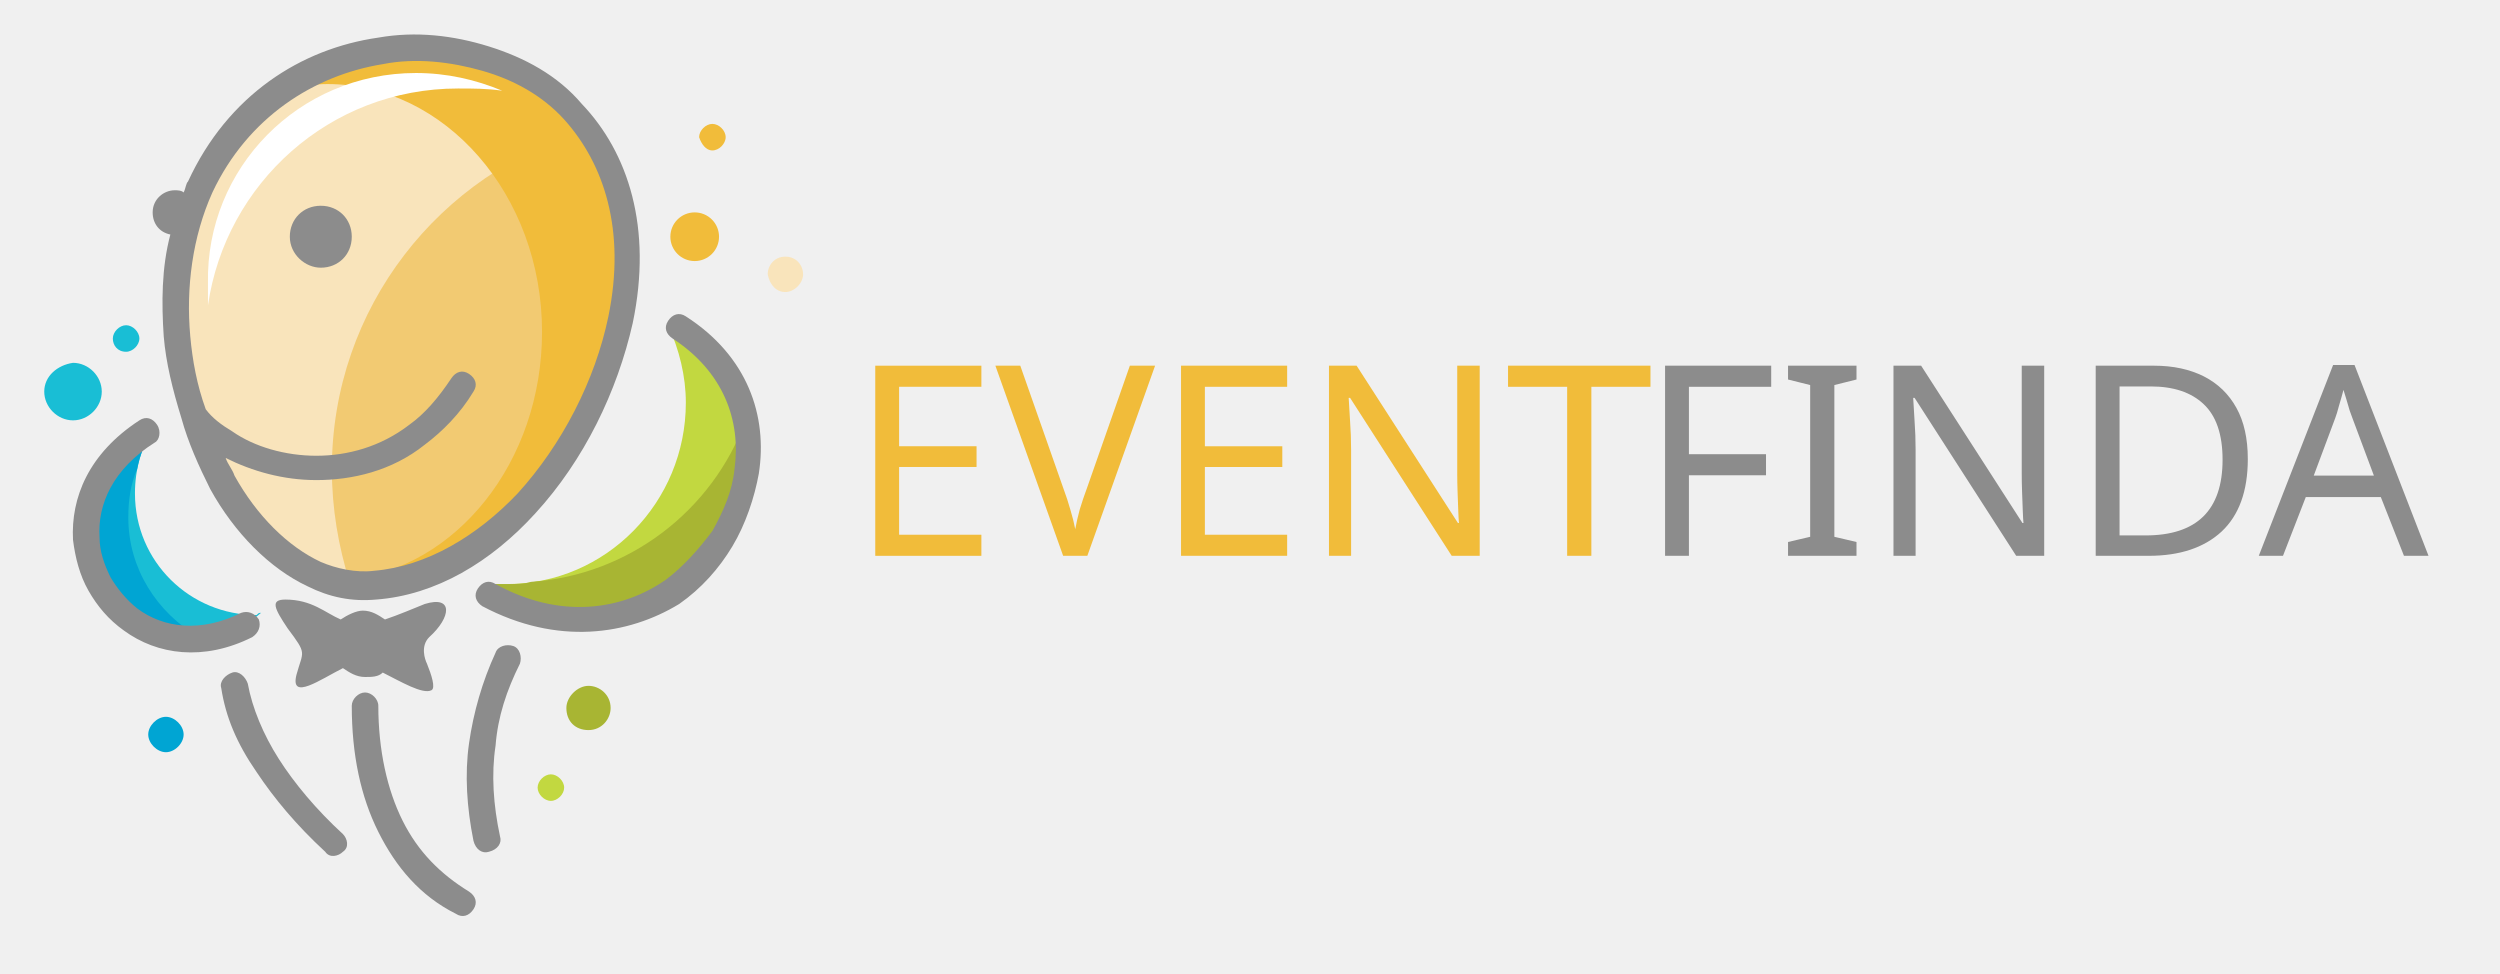
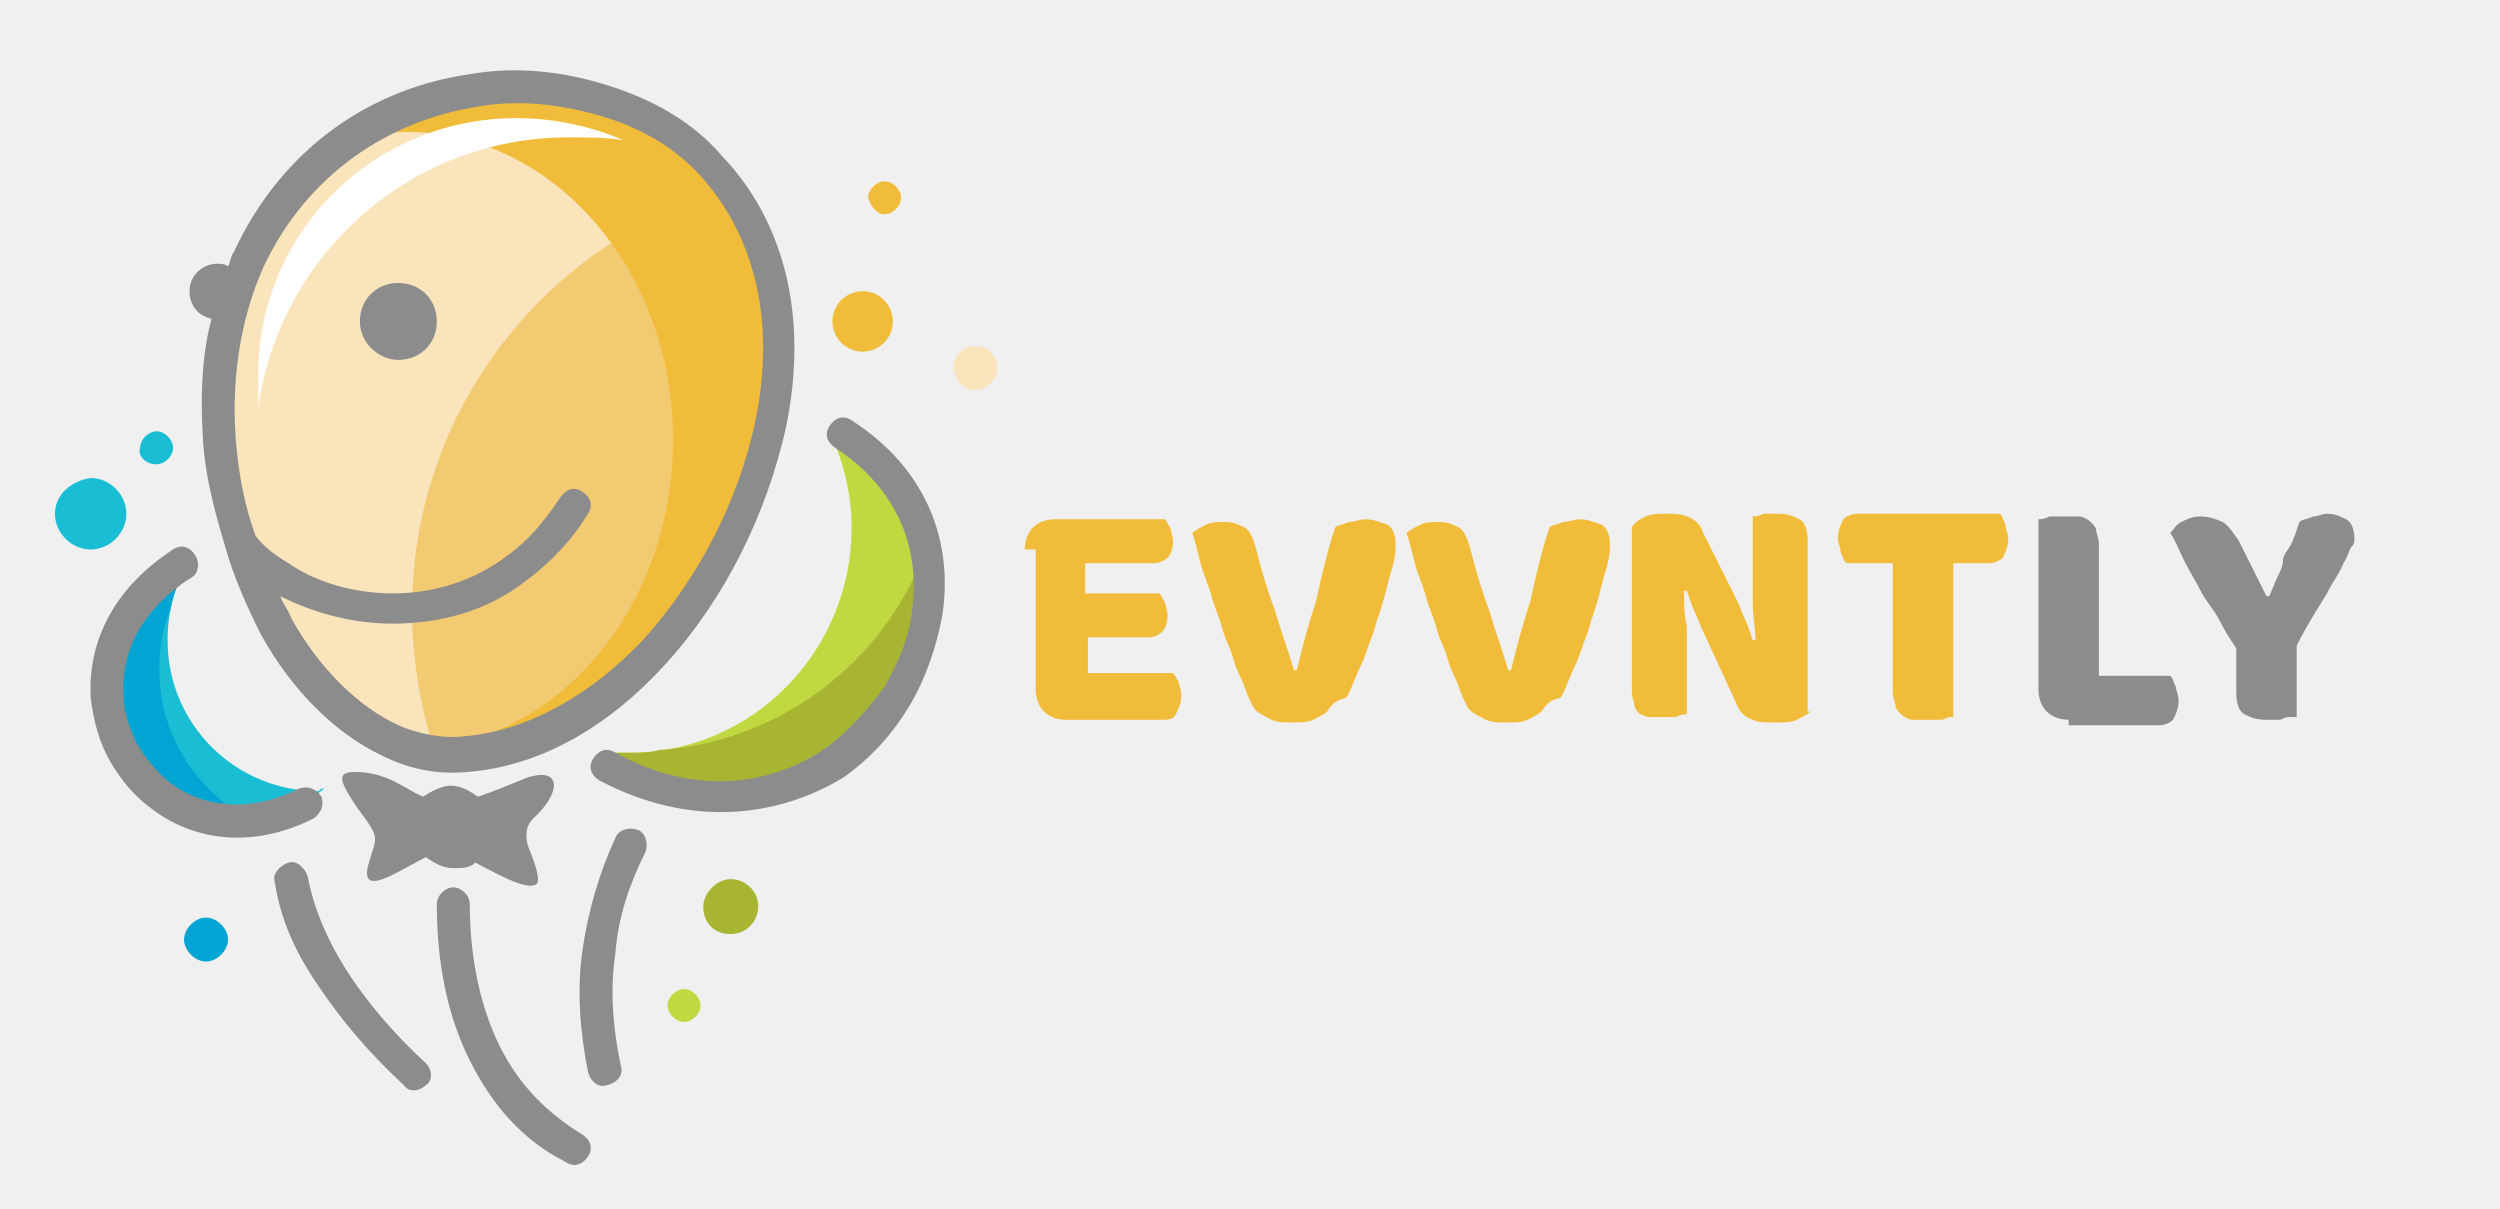
- <svg xmlns="http://www.w3.org/2000/svg" version="1.1" id="Layer_1" x="0" y="0" viewBox="0 0 113 44" xml:space="preserve">
-   <style>.st0,.st1,.st2,.st3,.st4,.st6,.st7{fill-rule:evenodd;clip-rule:evenodd;fill:#19bed5}.st1,.st2,.st3,.st4,.st6,.st7{fill:#00a5d3}.st2,.st3,.st4,.st6,.st7{fill:#c2d840}.st3,.st4,.st6,.st7{fill:#a8b533}.st4,.st6,.st7{fill:#f9e4bb}.st6,.st7{fill:#f1bc3a}.st7{fill:#8c8c8c}.st9{fill:#f1bc3a}.st10{font-family:'Baloo'}.st11{font-size:12.03px}</style>
-   <path class="st0" d="M11.8 27.7c-.8.7-1.9 1.1-3 1.1-2.7 0-4.9-2.2-4.9-4.9 0-2.1 1.2-3.8 3-4.5-.5.8-.8 1.8-.8 2.9 0 3.1 2.5 5.5 5.5 5.5.1-.1.1-.1.2-.1z" />
-   <path class="st1" d="M9 28.8h-.2c-2.7 0-4.9-2.2-4.9-4.9 0-2.1 1.2-3.8 3-4.5-.3.5-.6 1.2-.7 1.8-.3.7-.4 1.4-.4 2.2 0 2.3 1.3 4.3 3.2 5.4z" />
-   <path class="st2" d="M22.1 26.4h.8c4.5 0 8.1-3.7 8.1-8.2 0-1.2-.3-2.4-.8-3.5 4.8 1.9 4.2 7.7 1 11.1-2.1 2.3-6.9 3.1-9.1.6z" />
-   <path class="st3" d="M22.1 26.4h.8c.4 0 .8 0 1.1-.1 4.4-.3 8.2-3.2 9.7-7.3.3 2.3-.7 4.9-2.4 6.8-2.2 2.3-7 3.1-9.2.6z" />
-   <path class="st4" d="M16.9 26.3c2.5-.2 4.8-1.6 6.7-3.7 2.1-2.3 3.6-5.3 4.3-8.3.9-4.1-.2-7.2-2.1-9.2-1.1-1.1-2.4-1.9-3.9-2.3-1.5-.5-3.1-.6-4.6-.3-3.2.5-6.3 2.4-8 6-1 2.1-1.3 4.4-1 6.7.3 3.8 2.5 9 6.1 10.6.7.4 1.6.5 2.5.5z" />
-   <path d="M16.9 26.3c2.5-.2 4.8-1.6 6.7-3.7 2.1-2.3 3.6-5.3 4.3-8.3.7-3.6.1-6.4-1.4-8.4-6.6 1.9-11.5 8-11.5 15.3 0 1.8.3 3.5.8 5.1h1.1z" fill-rule="evenodd" clip-rule="evenodd" fill="#f2ca72" />
-   <path class="st6" d="M16.9 26.3c2.5-.2 4.8-1.6 6.7-3.7 2.1-2.3 3.6-5.3 4.3-8.3.9-4.1-.2-7.2-2.1-9.2-1.1-1.1-2.4-1.9-3.9-2.3-1.5-.5-3.1-.6-4.6-.3-1.5.1-3 .6-4.3 1.5.6-.1 1.2-.2 1.8-.2 5.3 0 9.7 5 9.7 11.2 0 5.9-3.9 10.7-8.8 11.2.4.1.8.1 1.2.1z" />
-   <path class="st7" d="M8.2 18.9s-.1 0 0 0c-.4-1.3-.7-2.5-.8-3.7-.1-1.5-.1-3.1.3-4.6-.5-.1-.8-.5-.8-1 0-.6.5-1 1-1 .1 0 .3 0 .4.1.1-.2.1-.4.2-.5 1.8-3.9 5.1-6 8.6-6.5 1.7-.3 3.4-.1 5 .4s3.1 1.3 4.2 2.6c2.1 2.2 3.2 5.6 2.3 9.9-.7 3.1-2.2 6.2-4.4 8.6-2 2.2-4.5 3.7-7.2 3.9-1.1.1-2.1-.1-3.1-.6-1.7-.8-3.3-2.4-4.4-4.4-.5-1-1-2.1-1.3-3.2zm8.7 6.9c2.4-.2 4.7-1.6 6.5-3.5 2-2.2 3.5-5.1 4.1-8 .8-3.9-.2-6.9-2-8.9-1-1.1-2.3-1.8-3.7-2.2-1.4-.4-3-.6-4.5-.3-3.1.5-6.1 2.4-7.7 5.8-.9 2-1.2 4.3-1 6.5.1 1.1.3 2.2.7 3.3.3.4.7.7 1.2 1 1 .7 2.4 1.1 3.8 1.1s2.9-.4 4.2-1.4c.7-.5 1.3-1.2 1.9-2.1.2-.3.5-.4.8-.2.3.2.4.5.2.8-.6 1-1.4 1.8-2.2 2.4-1.5 1.2-3.3 1.6-4.9 1.6-1.5 0-2.9-.4-4.1-1 .1.3.3.5.4.8 1 1.8 2.4 3.2 3.9 3.9.7.3 1.6.5 2.4.4z" />
-   <path class="st7" d="M14.5 12.1c.8 0 1.4-.6 1.4-1.4s-.6-1.4-1.4-1.4-1.4.6-1.4 1.4.7 1.4 1.4 1.4zM16.4 27.6c.4 0 .7.2 1 .4.6-.2 1.3-.5 1.8-.7 1.3-.4 1.2.6.2 1.5-.4.4-.2 1-.1 1.2.2.5.4 1.1.2 1.2-.4.2-1.4-.4-2.2-.8-.2.2-.5.2-.8.2-.4 0-.7-.2-1-.4-1 .5-2.4 1.5-2.1.3.3-1.1.5-.9-.4-2.1-.6-.9-.8-1.3-.1-1.3 1.2 0 1.8.6 2.5.9.3-.2.7-.4 1-.4zM15.9 31.9c0-.3.3-.6.6-.6s.6.3.6.6c0 2 .4 3.8 1.1 5.2.7 1.4 1.7 2.4 3 3.2.3.2.4.5.2.8-.2.3-.5.4-.8.2-1.6-.8-2.7-2.1-3.5-3.7-.8-1.6-1.2-3.5-1.2-5.7zM21.8 27.4c-.3-.2-.4-.5-.2-.8.2-.3.5-.4.8-.2 2.9 1.6 5.7 1.2 7.7-.2.8-.6 1.5-1.4 2.1-2.2.5-.9.9-1.8 1-2.8.3-2.2-.5-4.4-2.8-5.9-.3-.2-.4-.5-.2-.8.2-.3.5-.4.8-.2 2.8 1.8 3.7 4.5 3.3 7.1-.2 1.1-.6 2.3-1.2 3.3s-1.4 1.9-2.4 2.6c-2.3 1.4-5.5 1.9-8.9.1zM10.9 27.7c.3-.1.6 0 .8.3.1.3 0 .6-.3.8-2.2 1.1-4.3.8-5.8-.3-.7-.5-1.2-1.1-1.6-1.8-.4-.7-.6-1.5-.7-2.3-.1-1.9.7-3.9 3-5.4.3-.2.6-.1.8.2.2.3.1.7-.1.8-1.9 1.2-2.6 2.8-2.5 4.3 0 .6.2 1.2.5 1.8.3.5.7 1 1.2 1.4 1.2.9 2.9 1.1 4.7.2zM10 31.1c-.1-.3.2-.6.5-.7.3-.1.6.2.7.5.2 1.1.7 2.3 1.4 3.4s1.7 2.3 2.9 3.4c.2.2.3.6 0 .8-.2.2-.6.3-.8 0-1.3-1.2-2.3-2.4-3.1-3.6-.9-1.3-1.4-2.5-1.6-3.8zM22.6 37.8c.1.3-.1.6-.5.7-.3.1-.6-.1-.7-.5-.3-1.5-.4-3-.2-4.4.2-1.4.6-2.8 1.2-4.1.1-.3.5-.4.8-.3.3.1.4.5.3.8-.6 1.2-1 2.4-1.1 3.7-.2 1.3-.1 2.7.2 4.1z" />
-   <path d="M18.8 3.3c1.4 0 2.7.3 3.9.8-.7-.1-1.3-.1-2-.1-5.8 0-10.5 4.3-11.3 9.8v-1c-.1-5.2 4.1-9.5 9.4-9.5z" fill-rule="evenodd" clip-rule="evenodd" fill="#fff" />
-   <path class="st0" d="M3.3 19c.7 0 1.3-.6 1.3-1.3 0-.7-.6-1.3-1.3-1.3-.7.1-1.3.6-1.3 1.3 0 .7.6 1.3 1.3 1.3z" />
-   <path class="st4" d="M35.5 13.2c.4 0 .8-.4.8-.8s-.3-.8-.8-.8-.8.4-.8.8c.1.5.4.8.8.8z" />
-   <circle class="st6" cx="31.4" cy="10.7" r="1.1" />
-   <path class="st3" d="M26.6 33c.6 0 1-.5 1-1 0-.6-.5-1-1-1s-1 .5-1 1c0 .6.4 1 1 1z" />
-   <path class="st1" d="M7.5 34c.4 0 .8-.4.8-.8s-.4-.8-.8-.8-.8.4-.8.8.4.8.8.8z" />
-   <path class="st2" d="M24.9 36.2c.3 0 .6-.3.6-.6s-.3-.6-.6-.6-.6.3-.6.6.3.6.6.6z" />
-   <path class="st6" d="M32.2 6.8c.3 0 .6-.3.6-.6s-.3-.6-.6-.6-.6.3-.6.6c.1.3.3.6.6.6z" />
-   <path class="st0" d="M5.7 15.9c.3 0 .6-.3.6-.6s-.3-.6-.6-.6-.6.3-.6.6.2.6.6.6z" />
-   <text transform="translate(38.39 25.123)">
-     <tspan x="0" y="0" class="st9 st10 st11">E</tspan>
-     <tspan x="6.6" y="0" class="st9 st10 st11">VENT</tspan>
-     <tspan x="35.7" y="0" class="st10 st11" fill="#8c8c8c">FINDA</tspan>
-   </text>
+ <svg xmlns="http://www.w3.org/2000/svg" version="1.1" id="Layer_1" x="0px" y="0px" viewBox="0 0 91 44" style="enable-background:new 0 0 91 44;" xml:space="preserve">
+   <style type="text/css">
+ 	.st0{fill-rule:evenodd;clip-rule:evenodd;fill:#19BED5;}
+ 	.st1{fill-rule:evenodd;clip-rule:evenodd;fill:#00A5D3;}
+ 	.st2{fill-rule:evenodd;clip-rule:evenodd;fill:#C2D840;}
+ 	.st3{fill-rule:evenodd;clip-rule:evenodd;fill:#A8B533;}
+ 	.st4{fill-rule:evenodd;clip-rule:evenodd;fill:#F9E4BB;}
+ 	.st5{fill-rule:evenodd;clip-rule:evenodd;fill:#F2CA72;}
+ 	.st6{fill-rule:evenodd;clip-rule:evenodd;fill:#F1BC3A;}
+ 	.st7{fill-rule:evenodd;clip-rule:evenodd;fill:#8C8C8C;}
+ 	.st8{fill-rule:evenodd;clip-rule:evenodd;fill:#FFFFFF;}
+ 	.st9{fill:#F1BC3A;}
+ 	.st10{fill:#8C8C8C;}
+ </style>
+   <g>
+     <g>
+       <path class="st0" d="M11.8,28.7c-0.8,0.7-1.9,1.1-3,1.1c-2.7,0-4.9-2.2-4.9-4.9c0-2.1,1.2-3.8,3-4.5c-0.5,0.8-0.8,1.8-0.8,2.9    c0,3.1,2.5,5.5,5.5,5.5C11.7,28.7,11.7,28.7,11.8,28.7z" />
+       <path class="st1" d="M9,29.8c-0.1,0-0.2,0-0.2,0c-2.7,0-4.9-2.2-4.9-4.9c0-2.1,1.2-3.8,3-4.5c-0.3,0.5-0.6,1.2-0.7,1.8    c-0.3,0.7-0.4,1.4-0.4,2.2C5.8,26.7,7.1,28.7,9,29.8z" />
+       <path class="st2" d="M22.1,27.4c0.3,0,0.5,0,0.8,0c4.5,0,8.1-3.7,8.1-8.2c0-1.2-0.3-2.4-0.8-3.5c4.8,1.9,4.2,7.7,1,11.1    C29.1,29.1,24.3,29.9,22.1,27.4z" />
+       <path class="st3" d="M22.1,27.4c0.3,0,0.5,0,0.8,0c0.4,0,0.8,0,1.1-0.1c4.4-0.3,8.2-3.2,9.7-7.3c0.3,2.3-0.7,4.9-2.4,6.8    C29.1,29.1,24.3,29.9,22.1,27.4z" />
+       <path class="st4" d="M16.9,27.3c2.5-0.2,4.8-1.6,6.7-3.7c2.1-2.3,3.6-5.3,4.3-8.3c0.9-4.1-0.2-7.2-2.1-9.2    c-1.1-1.1-2.4-1.9-3.9-2.3c-1.5-0.5-3.1-0.6-4.6-0.3c-3.2,0.5-6.3,2.4-8,6c-1,2.1-1.3,4.4-1,6.7c0.3,3.8,2.5,9,6.1,10.6    C15.1,27.2,16,27.3,16.9,27.3z" />
+       <path class="st5" d="M16.9,27.3c2.5-0.2,4.8-1.6,6.7-3.7c2.1-2.3,3.6-5.3,4.3-8.3c0.7-3.6,0.1-6.4-1.4-8.4    c-6.6,1.9-11.5,8-11.5,15.3c0,1.8,0.3,3.5,0.8,5.1C16.1,27.3,16.5,27.3,16.9,27.3z" />
+       <path class="st6" d="M16.9,27.3c2.5-0.2,4.8-1.6,6.7-3.7c2.1-2.3,3.6-5.3,4.3-8.3c0.9-4.1-0.2-7.2-2.1-9.2    c-1.1-1.1-2.4-1.9-3.9-2.3c-1.5-0.5-3.1-0.6-4.6-0.3C15.8,3.6,14.3,4.1,13,5c0.6-0.1,1.2-0.2,1.8-0.2c5.3,0,9.7,5,9.7,11.2    c0,5.9-3.9,10.7-8.8,11.2C16.1,27.3,16.5,27.3,16.9,27.3z" />
+       <path class="st7" d="M8.2,19.9C8.2,19.9,8.1,19.9,8.2,19.9c-0.4-1.3-0.7-2.5-0.8-3.7c-0.1-1.5-0.1-3.1,0.3-4.6    c-0.5-0.1-0.8-0.5-0.8-1c0-0.6,0.5-1,1-1c0.1,0,0.3,0,0.4,0.1c0.1-0.2,0.1-0.4,0.2-0.5c1.8-3.9,5.1-6,8.6-6.5    c1.7-0.3,3.4-0.1,5,0.4c1.6,0.5,3.1,1.3,4.2,2.6c2.1,2.2,3.2,5.6,2.3,9.9c-0.7,3.1-2.2,6.2-4.4,8.6c-2,2.2-4.5,3.7-7.2,3.9    c-1.1,0.1-2.1-0.1-3.1-0.6c-1.7-0.8-3.3-2.4-4.4-4.4C9,22.1,8.5,21,8.2,19.9L8.2,19.9z M16.9,26.8c2.4-0.2,4.7-1.6,6.5-3.5    c2-2.2,3.5-5.1,4.1-8c0.8-3.9-0.2-6.9-2-8.9c-1-1.1-2.3-1.8-3.7-2.2c-1.4-0.4-3-0.6-4.5-0.3c-3.1,0.5-6.1,2.4-7.7,5.8    c-0.9,2-1.2,4.3-1,6.5c0.1,1.1,0.3,2.2,0.7,3.3c0.3,0.4,0.7,0.7,1.2,1c1,0.7,2.4,1.1,3.8,1.1c1.4,0,2.9-0.4,4.2-1.4    c0.7-0.5,1.3-1.2,1.9-2.1c0.2-0.3,0.5-0.4,0.8-0.2c0.3,0.2,0.4,0.5,0.2,0.8c-0.6,1-1.4,1.8-2.2,2.4c-1.5,1.2-3.3,1.6-4.9,1.6    c-1.5,0-2.9-0.4-4.1-1c0.1,0.3,0.3,0.5,0.4,0.8c1,1.8,2.4,3.2,3.9,3.9C15.2,26.7,16.1,26.9,16.9,26.8z" />
+       <path class="st7" d="M14.5,13.1c0.8,0,1.4-0.6,1.4-1.4s-0.6-1.4-1.4-1.4s-1.4,0.6-1.4,1.4S13.8,13.1,14.5,13.1z" />
+       <path class="st7" d="M16.4,28.6c0.4,0,0.7,0.2,1,0.4c0.6-0.2,1.3-0.5,1.8-0.7c1.3-0.4,1.2,0.6,0.2,1.5c-0.4,0.4-0.2,1-0.1,1.2    c0.2,0.5,0.4,1.1,0.2,1.2c-0.4,0.2-1.4-0.4-2.2-0.8c-0.2,0.2-0.5,0.2-0.8,0.2c-0.4,0-0.7-0.2-1-0.4c-1,0.5-2.4,1.5-2.1,0.3    c0.3-1.1,0.5-0.9-0.4-2.1c-0.6-0.9-0.8-1.3-0.1-1.3c1.2,0,1.8,0.6,2.5,0.9C15.7,28.8,16.1,28.6,16.4,28.6z" />
+       <path class="st7" d="M15.9,32.9c0-0.3,0.3-0.6,0.6-0.6c0.3,0,0.6,0.3,0.6,0.6c0,2,0.4,3.8,1.1,5.2c0.7,1.4,1.7,2.4,3,3.2    c0.3,0.2,0.4,0.5,0.2,0.8c-0.2,0.3-0.5,0.4-0.8,0.2c-1.6-0.8-2.7-2.1-3.5-3.7C16.3,37,15.9,35.1,15.9,32.9z" />
+       <path class="st7" d="M21.8,28.4c-0.3-0.2-0.4-0.5-0.2-0.8c0.2-0.3,0.5-0.4,0.8-0.2c2.9,1.6,5.7,1.2,7.7-0.2    c0.8-0.6,1.5-1.4,2.1-2.2c0.5-0.9,0.9-1.8,1-2.8c0.3-2.2-0.5-4.4-2.8-5.9c-0.3-0.2-0.4-0.5-0.2-0.8c0.2-0.3,0.5-0.4,0.8-0.2    c2.8,1.8,3.7,4.5,3.3,7.1c-0.2,1.1-0.6,2.3-1.2,3.3c-0.6,1-1.4,1.9-2.4,2.6C28.4,29.7,25.2,30.2,21.8,28.4z" />
+       <path class="st7" d="M10.9,28.7c0.3-0.1,0.6,0,0.8,0.3c0.1,0.3,0,0.6-0.3,0.8c-2.2,1.1-4.3,0.8-5.8-0.3C4.9,29,4.4,28.4,4,27.7    c-0.4-0.7-0.6-1.5-0.7-2.3c-0.1-1.9,0.7-3.9,3-5.4c0.3-0.2,0.6-0.1,0.8,0.2C7.3,20.5,7.2,20.9,7,21c-1.9,1.2-2.6,2.8-2.5,4.3    c0,0.6,0.2,1.2,0.5,1.8c0.3,0.5,0.7,1,1.2,1.4C7.4,29.4,9.1,29.6,10.9,28.7z" />
+       <path class="st7" d="M10,32.1c-0.1-0.3,0.2-0.6,0.5-0.7c0.3-0.1,0.6,0.2,0.7,0.5c0.2,1.1,0.7,2.3,1.4,3.4c0.7,1.1,1.7,2.3,2.9,3.4    c0.2,0.2,0.3,0.6,0,0.8c-0.2,0.2-0.6,0.3-0.8,0c-1.3-1.2-2.3-2.4-3.1-3.6C10.7,34.6,10.2,33.4,10,32.1z" />
+       <path class="st7" d="M22.6,38.8c0.1,0.3-0.1,0.6-0.5,0.7c-0.3,0.1-0.6-0.1-0.7-0.5c-0.3-1.5-0.4-3-0.2-4.4    c0.2-1.4,0.6-2.8,1.2-4.1c0.1-0.3,0.5-0.4,0.8-0.3c0.3,0.1,0.4,0.5,0.3,0.8c-0.6,1.2-1,2.4-1.1,3.7C22.2,36,22.3,37.4,22.6,38.8z" />
+       <path class="st8" d="M18.8,4.3c1.4,0,2.7,0.3,3.9,0.8C22,5,21.4,5,20.7,5c-5.8,0-10.5,4.3-11.3,9.8c0-0.3,0-0.6,0-1    C9.3,8.6,13.5,4.3,18.8,4.3z" />
+       <path class="st0" d="M3.3,20c0.7,0,1.3-0.6,1.3-1.3c0-0.7-0.6-1.3-1.3-1.3C2.6,17.5,2,18,2,18.7C2,19.4,2.6,20,3.3,20z" />
+       <path class="st4" d="M35.5,14.2c0.4,0,0.8-0.4,0.8-0.8c0-0.4-0.3-0.8-0.8-0.8s-0.8,0.4-0.8,0.8C34.8,13.9,35.1,14.2,35.5,14.2z" />
+       <circle class="st6" cx="31.4" cy="11.7" r="1.1" />
+       <path class="st3" d="M26.6,34c0.6,0,1-0.5,1-1c0-0.6-0.5-1-1-1s-1,0.5-1,1C25.6,33.6,26,34,26.6,34z" />
+       <path class="st1" d="M7.5,35c0.4,0,0.8-0.4,0.8-0.8c0-0.4-0.4-0.8-0.8-0.8c-0.4,0-0.8,0.4-0.8,0.8C6.7,34.6,7.1,35,7.5,35z" />
+       <path class="st2" d="M24.9,37.2c0.3,0,0.6-0.3,0.6-0.6c0-0.3-0.3-0.6-0.6-0.6c-0.3,0-0.6,0.3-0.6,0.6    C24.3,36.9,24.6,37.2,24.9,37.2z" />
+       <path class="st6" d="M32.2,7.8c0.3,0,0.6-0.3,0.6-0.6c0-0.3-0.3-0.6-0.6-0.6c-0.3,0-0.6,0.3-0.6,0.6C31.7,7.5,31.9,7.8,32.2,7.8z" />
+       <path class="st0" d="M5.7,16.9c0.3,0,0.6-0.3,0.6-0.6c0-0.3-0.3-0.6-0.6-0.6c-0.3,0-0.6,0.3-0.6,0.6C5,16.6,5.3,16.9,5.7,16.9z" />
+     </g>
+     <g>
+       <path class="st9" d="M37.3,20c0-0.3,0.1-0.6,0.3-0.8c0.2-0.2,0.5-0.3,0.8-0.3h4c0.1,0.1,0.1,0.2,0.2,0.3c0,0.1,0.1,0.3,0.1,0.5    c0,0.3-0.1,0.5-0.2,0.6c-0.1,0.1-0.3,0.2-0.5,0.2h-2.5v1.1h2.7c0.1,0.1,0.1,0.2,0.2,0.3c0,0.1,0.1,0.3,0.1,0.5    c0,0.3-0.1,0.5-0.2,0.6c-0.1,0.1-0.3,0.2-0.5,0.2h-2.2v1.3h3.1c0.1,0.1,0.1,0.2,0.2,0.3c0,0.1,0.1,0.3,0.1,0.5    c0,0.3-0.1,0.5-0.2,0.7s-0.3,0.2-0.5,0.2h-3.5c-0.3,0-0.6-0.1-0.8-0.3c-0.2-0.2-0.3-0.5-0.3-0.8V20z" />
+       <path class="st9" d="M48.3,25.9c-0.1,0.1-0.3,0.2-0.5,0.3c-0.2,0.1-0.5,0.1-0.8,0.1c-0.3,0-0.6,0-0.9-0.2    c-0.2-0.1-0.4-0.2-0.5-0.4c-0.1-0.2-0.2-0.4-0.3-0.7c-0.1-0.3-0.3-0.6-0.4-1c-0.1-0.4-0.3-0.7-0.4-1.1c-0.1-0.4-0.3-0.8-0.4-1.2    c-0.1-0.4-0.3-0.8-0.4-1.2c-0.1-0.4-0.2-0.8-0.3-1.1c0.1-0.1,0.3-0.2,0.5-0.3c0.2-0.1,0.4-0.1,0.7-0.1c0.3,0,0.5,0.1,0.7,0.2    c0.2,0.1,0.3,0.4,0.4,0.7c0.2,0.8,0.4,1.5,0.7,2.3c0.2,0.7,0.5,1.5,0.7,2.2h0.1c0.2-0.8,0.4-1.6,0.7-2.5c0.2-0.9,0.4-1.8,0.7-2.7    c0.1-0.1,0.3-0.1,0.5-0.2c0.2,0,0.4-0.1,0.6-0.1c0.3,0,0.5,0.1,0.8,0.2c0.2,0.1,0.3,0.4,0.3,0.7c0,0.2,0,0.4-0.1,0.8    c-0.1,0.3-0.2,0.7-0.3,1.1c-0.1,0.4-0.3,0.9-0.4,1.3c-0.2,0.5-0.3,0.9-0.5,1.3c-0.2,0.4-0.3,0.8-0.5,1.1    C48.5,25.5,48.4,25.8,48.3,25.9z" />
+       <path class="st9" d="M56.1,25.9c-0.1,0.1-0.3,0.2-0.5,0.3c-0.2,0.1-0.5,0.1-0.8,0.1c-0.3,0-0.6,0-0.9-0.2    c-0.2-0.1-0.4-0.2-0.5-0.4c-0.1-0.2-0.2-0.4-0.3-0.7c-0.1-0.3-0.3-0.6-0.4-1c-0.1-0.4-0.3-0.7-0.4-1.1c-0.1-0.4-0.3-0.8-0.4-1.2    c-0.1-0.4-0.3-0.8-0.4-1.2c-0.1-0.4-0.2-0.8-0.3-1.1c0.1-0.1,0.3-0.2,0.5-0.3c0.2-0.1,0.4-0.1,0.7-0.1c0.3,0,0.5,0.1,0.7,0.2    c0.2,0.1,0.3,0.4,0.4,0.7c0.2,0.8,0.4,1.5,0.7,2.3c0.2,0.7,0.5,1.5,0.7,2.2h0.1c0.2-0.8,0.4-1.6,0.7-2.5c0.2-0.9,0.4-1.8,0.7-2.7    c0.1-0.1,0.3-0.1,0.5-0.2c0.2,0,0.4-0.1,0.6-0.1c0.3,0,0.5,0.1,0.8,0.2c0.2,0.1,0.3,0.4,0.3,0.7c0,0.2,0,0.4-0.1,0.8    c-0.1,0.3-0.2,0.7-0.3,1.1c-0.1,0.4-0.3,0.9-0.4,1.3c-0.2,0.5-0.3,0.9-0.5,1.3c-0.2,0.4-0.3,0.8-0.5,1.1    C56.3,25.5,56.2,25.8,56.1,25.9z" />
+       <path class="st9" d="M65.9,25.9c-0.1,0.1-0.3,0.2-0.5,0.3c-0.2,0.1-0.5,0.1-0.8,0.1c-0.3,0-0.6,0-0.8-0.1    c-0.3-0.1-0.5-0.3-0.6-0.6L62,23c-0.1-0.2-0.2-0.5-0.3-0.7s-0.2-0.5-0.3-0.8l-0.1,0c0,0.4,0,0.9,0.1,1.3c0,0.4,0,0.9,0,1.3v1.9    c-0.1,0-0.2,0-0.4,0.1c-0.2,0-0.4,0-0.5,0c-0.2,0-0.3,0-0.5,0c-0.1,0-0.2-0.1-0.3-0.1c-0.1-0.1-0.2-0.2-0.2-0.3    c0-0.1-0.1-0.3-0.1-0.5v-6c0.1-0.2,0.3-0.3,0.5-0.4c0.2-0.1,0.5-0.1,0.7-0.1c0.3,0,0.6,0,0.8,0.1c0.3,0.1,0.5,0.3,0.6,0.6l1.2,2.4    c0.1,0.2,0.2,0.5,0.3,0.7c0.1,0.2,0.2,0.5,0.3,0.8l0.1,0c0-0.4-0.1-0.9-0.1-1.3c0-0.4,0-0.9,0-1.3v-1.9c0.1,0,0.2,0,0.4-0.1    c0.2,0,0.4,0,0.5,0c0.4,0,0.6,0.1,0.8,0.2c0.2,0.1,0.3,0.4,0.3,0.8V25.9z" />
+       <path class="st9" d="M67.2,20.5c-0.1-0.1-0.1-0.2-0.2-0.4c0-0.2-0.1-0.3-0.1-0.5c0-0.3,0.1-0.5,0.2-0.7c0.1-0.1,0.3-0.2,0.5-0.2    h5.2c0.1,0.1,0.1,0.2,0.2,0.4c0,0.2,0.1,0.3,0.1,0.5c0,0.3-0.1,0.5-0.2,0.7c-0.1,0.1-0.3,0.2-0.5,0.2h-1.3v5.6    c-0.1,0-0.2,0-0.4,0.1c-0.2,0-0.4,0-0.6,0s-0.3,0-0.5,0c-0.1,0-0.3-0.1-0.4-0.2s-0.2-0.2-0.2-0.3c0-0.1-0.1-0.3-0.1-0.5v-4.7H67.2    z" />
+       <path class="st10" d="M75.3,26.2c-0.3,0-0.6-0.1-0.8-0.3c-0.2-0.2-0.3-0.5-0.3-0.8v-6.2c0.1,0,0.2,0,0.4-0.1c0.2,0,0.4,0,0.6,0    c0.2,0,0.3,0,0.5,0c0.1,0,0.3,0.1,0.4,0.2s0.2,0.2,0.2,0.3c0,0.1,0.1,0.3,0.1,0.5v4.8H79c0.1,0.1,0.1,0.2,0.2,0.4    c0,0.1,0.1,0.3,0.1,0.5c0,0.3-0.1,0.5-0.2,0.7c-0.1,0.1-0.3,0.2-0.5,0.2H75.3z" />
+       <path class="st10" d="M83.4,26.1c-0.1,0-0.2,0-0.4,0.1c-0.2,0-0.4,0-0.5,0c-0.4,0-0.6-0.1-0.8-0.2c-0.2-0.1-0.3-0.4-0.3-0.8v-1.6    c-0.2-0.3-0.4-0.6-0.6-1c-0.2-0.4-0.5-0.7-0.7-1.1s-0.4-0.7-0.6-1.1c-0.2-0.4-0.3-0.7-0.5-1c0.1-0.1,0.2-0.3,0.4-0.4    c0.2-0.1,0.4-0.2,0.7-0.2c0.3,0,0.6,0.1,0.8,0.2c0.2,0.1,0.4,0.4,0.6,0.7l1,2h0.1c0.1-0.2,0.2-0.5,0.3-0.7    c0.1-0.2,0.2-0.4,0.2-0.6s0.2-0.4,0.3-0.6c0.1-0.2,0.2-0.5,0.3-0.8c0.1-0.1,0.3-0.1,0.5-0.2c0.2,0,0.3-0.1,0.5-0.1    c0.3,0,0.5,0.1,0.7,0.2c0.2,0.1,0.3,0.4,0.3,0.7c0,0.1,0,0.2-0.1,0.3s-0.1,0.3-0.3,0.6c-0.1,0.3-0.4,0.7-0.6,1.1    c-0.3,0.5-0.7,1.1-1.1,1.9V26.1z" />
+     </g>
+   </g>
</svg>
